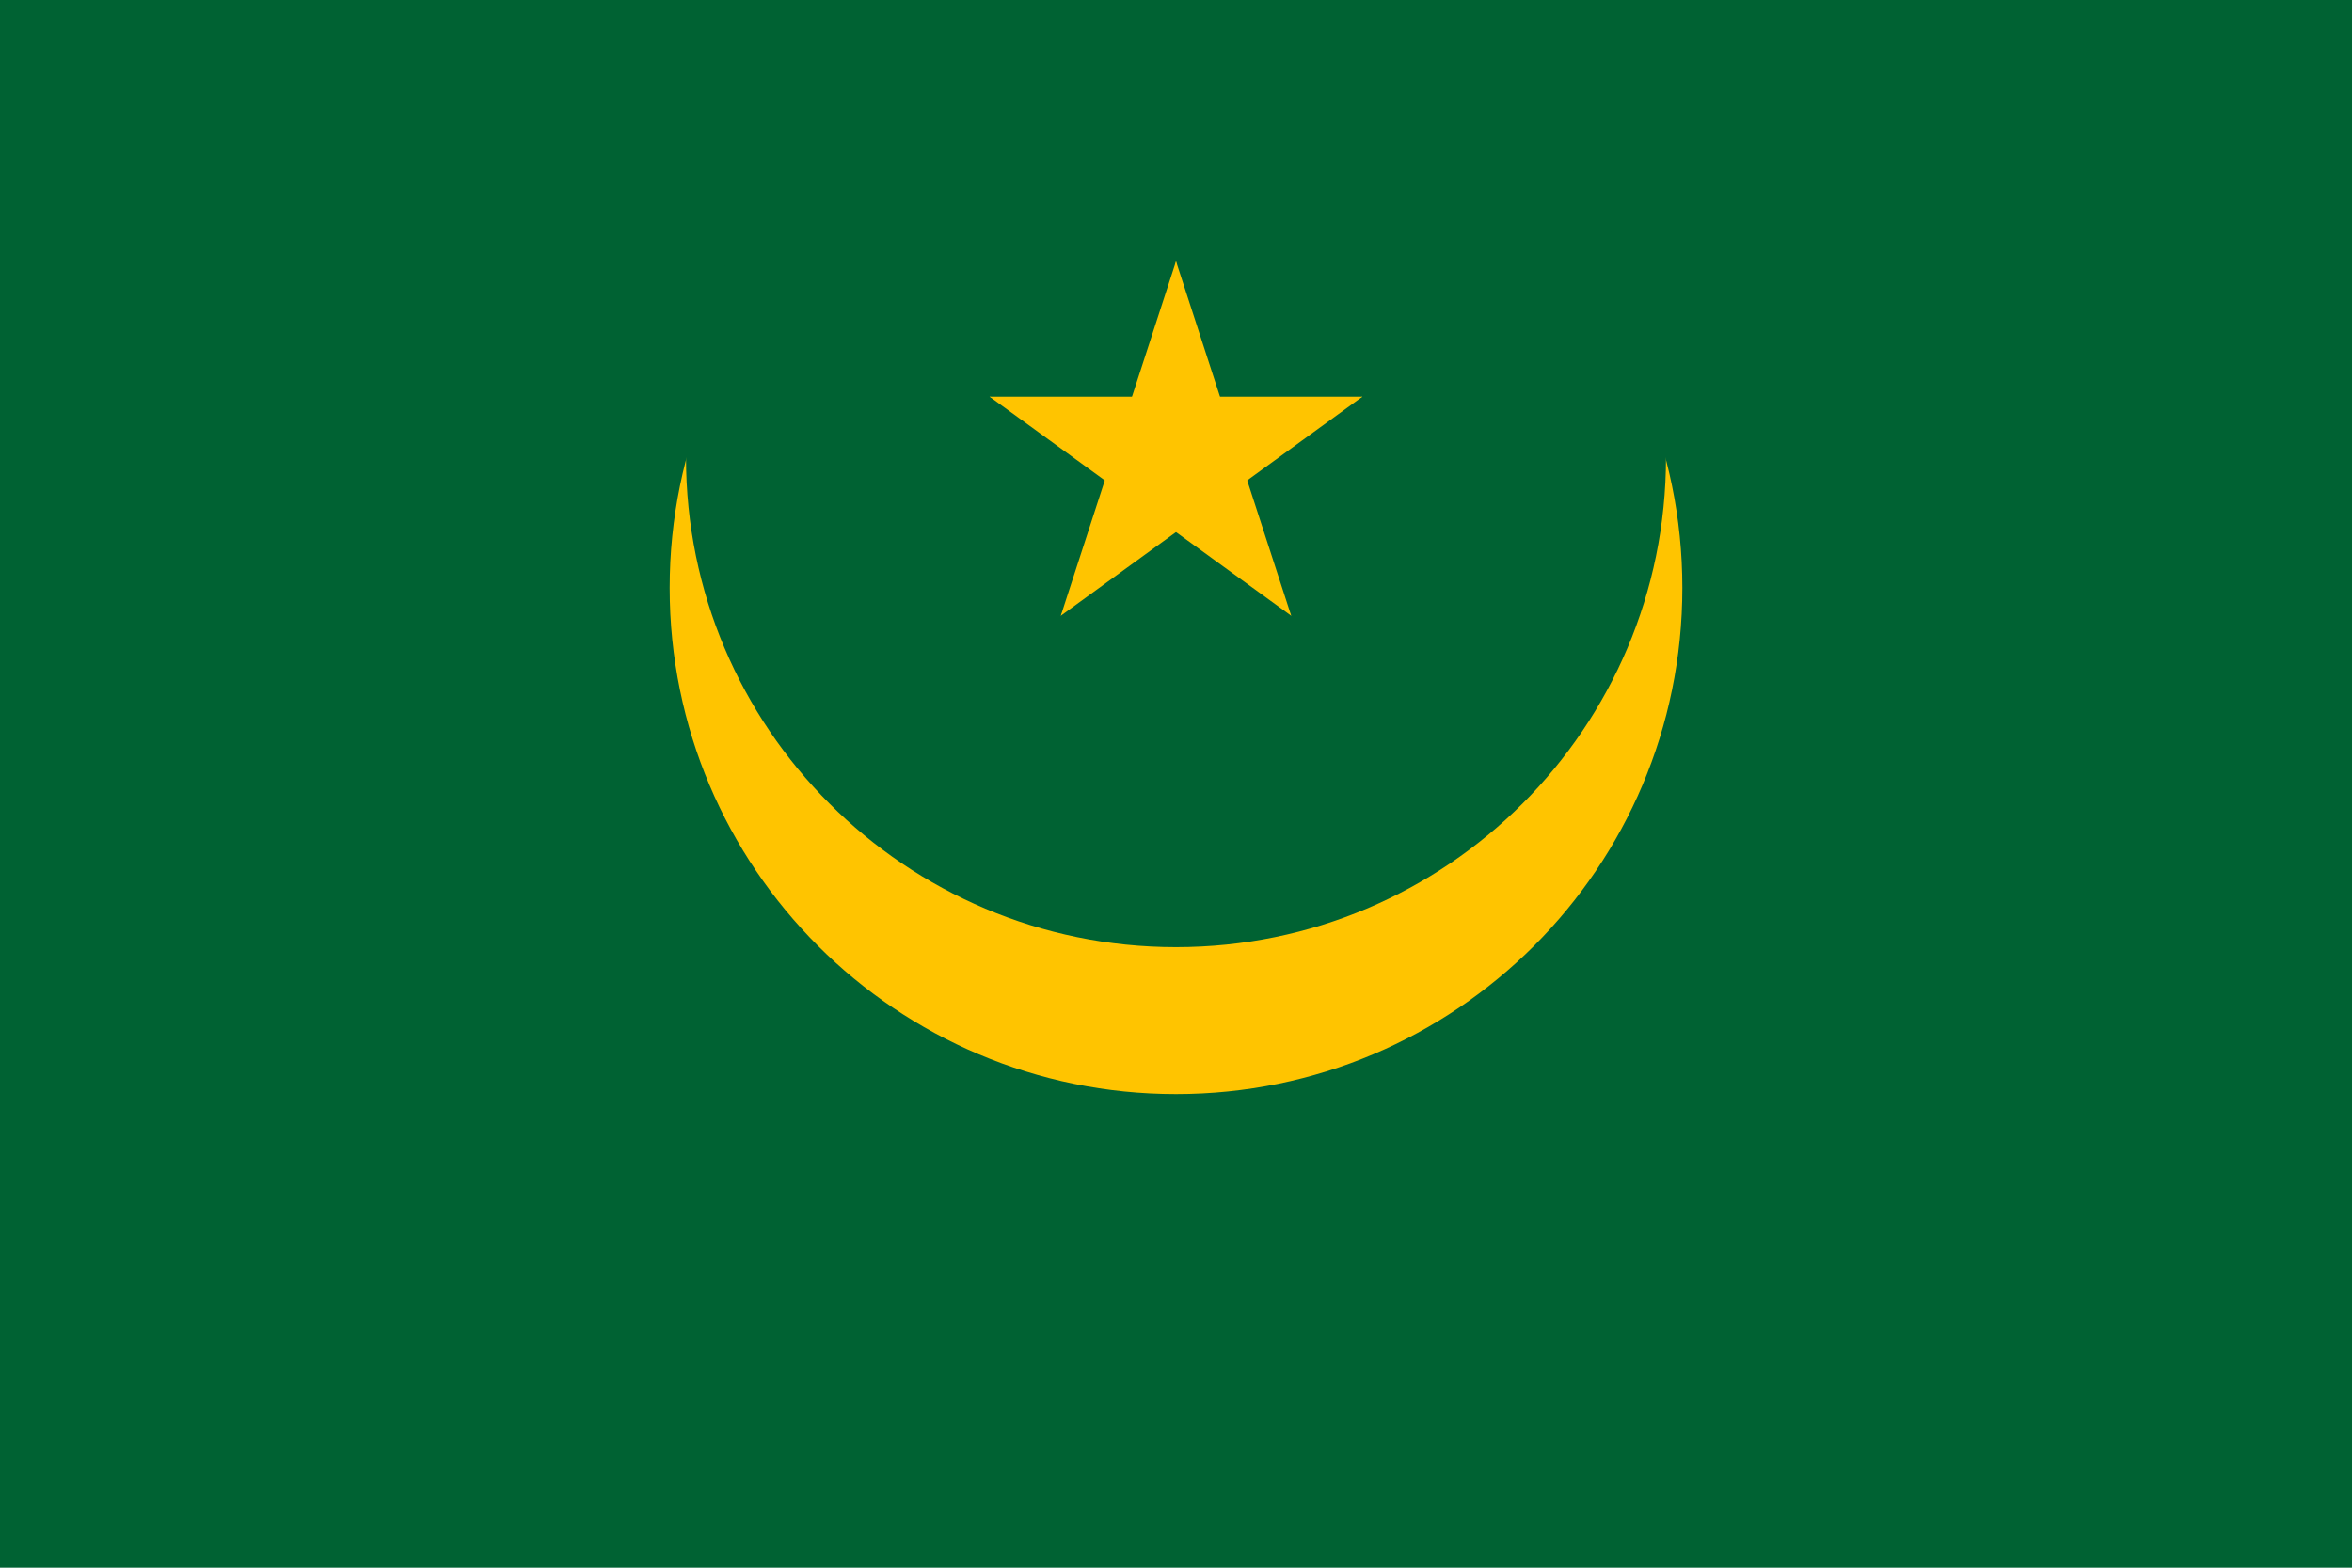
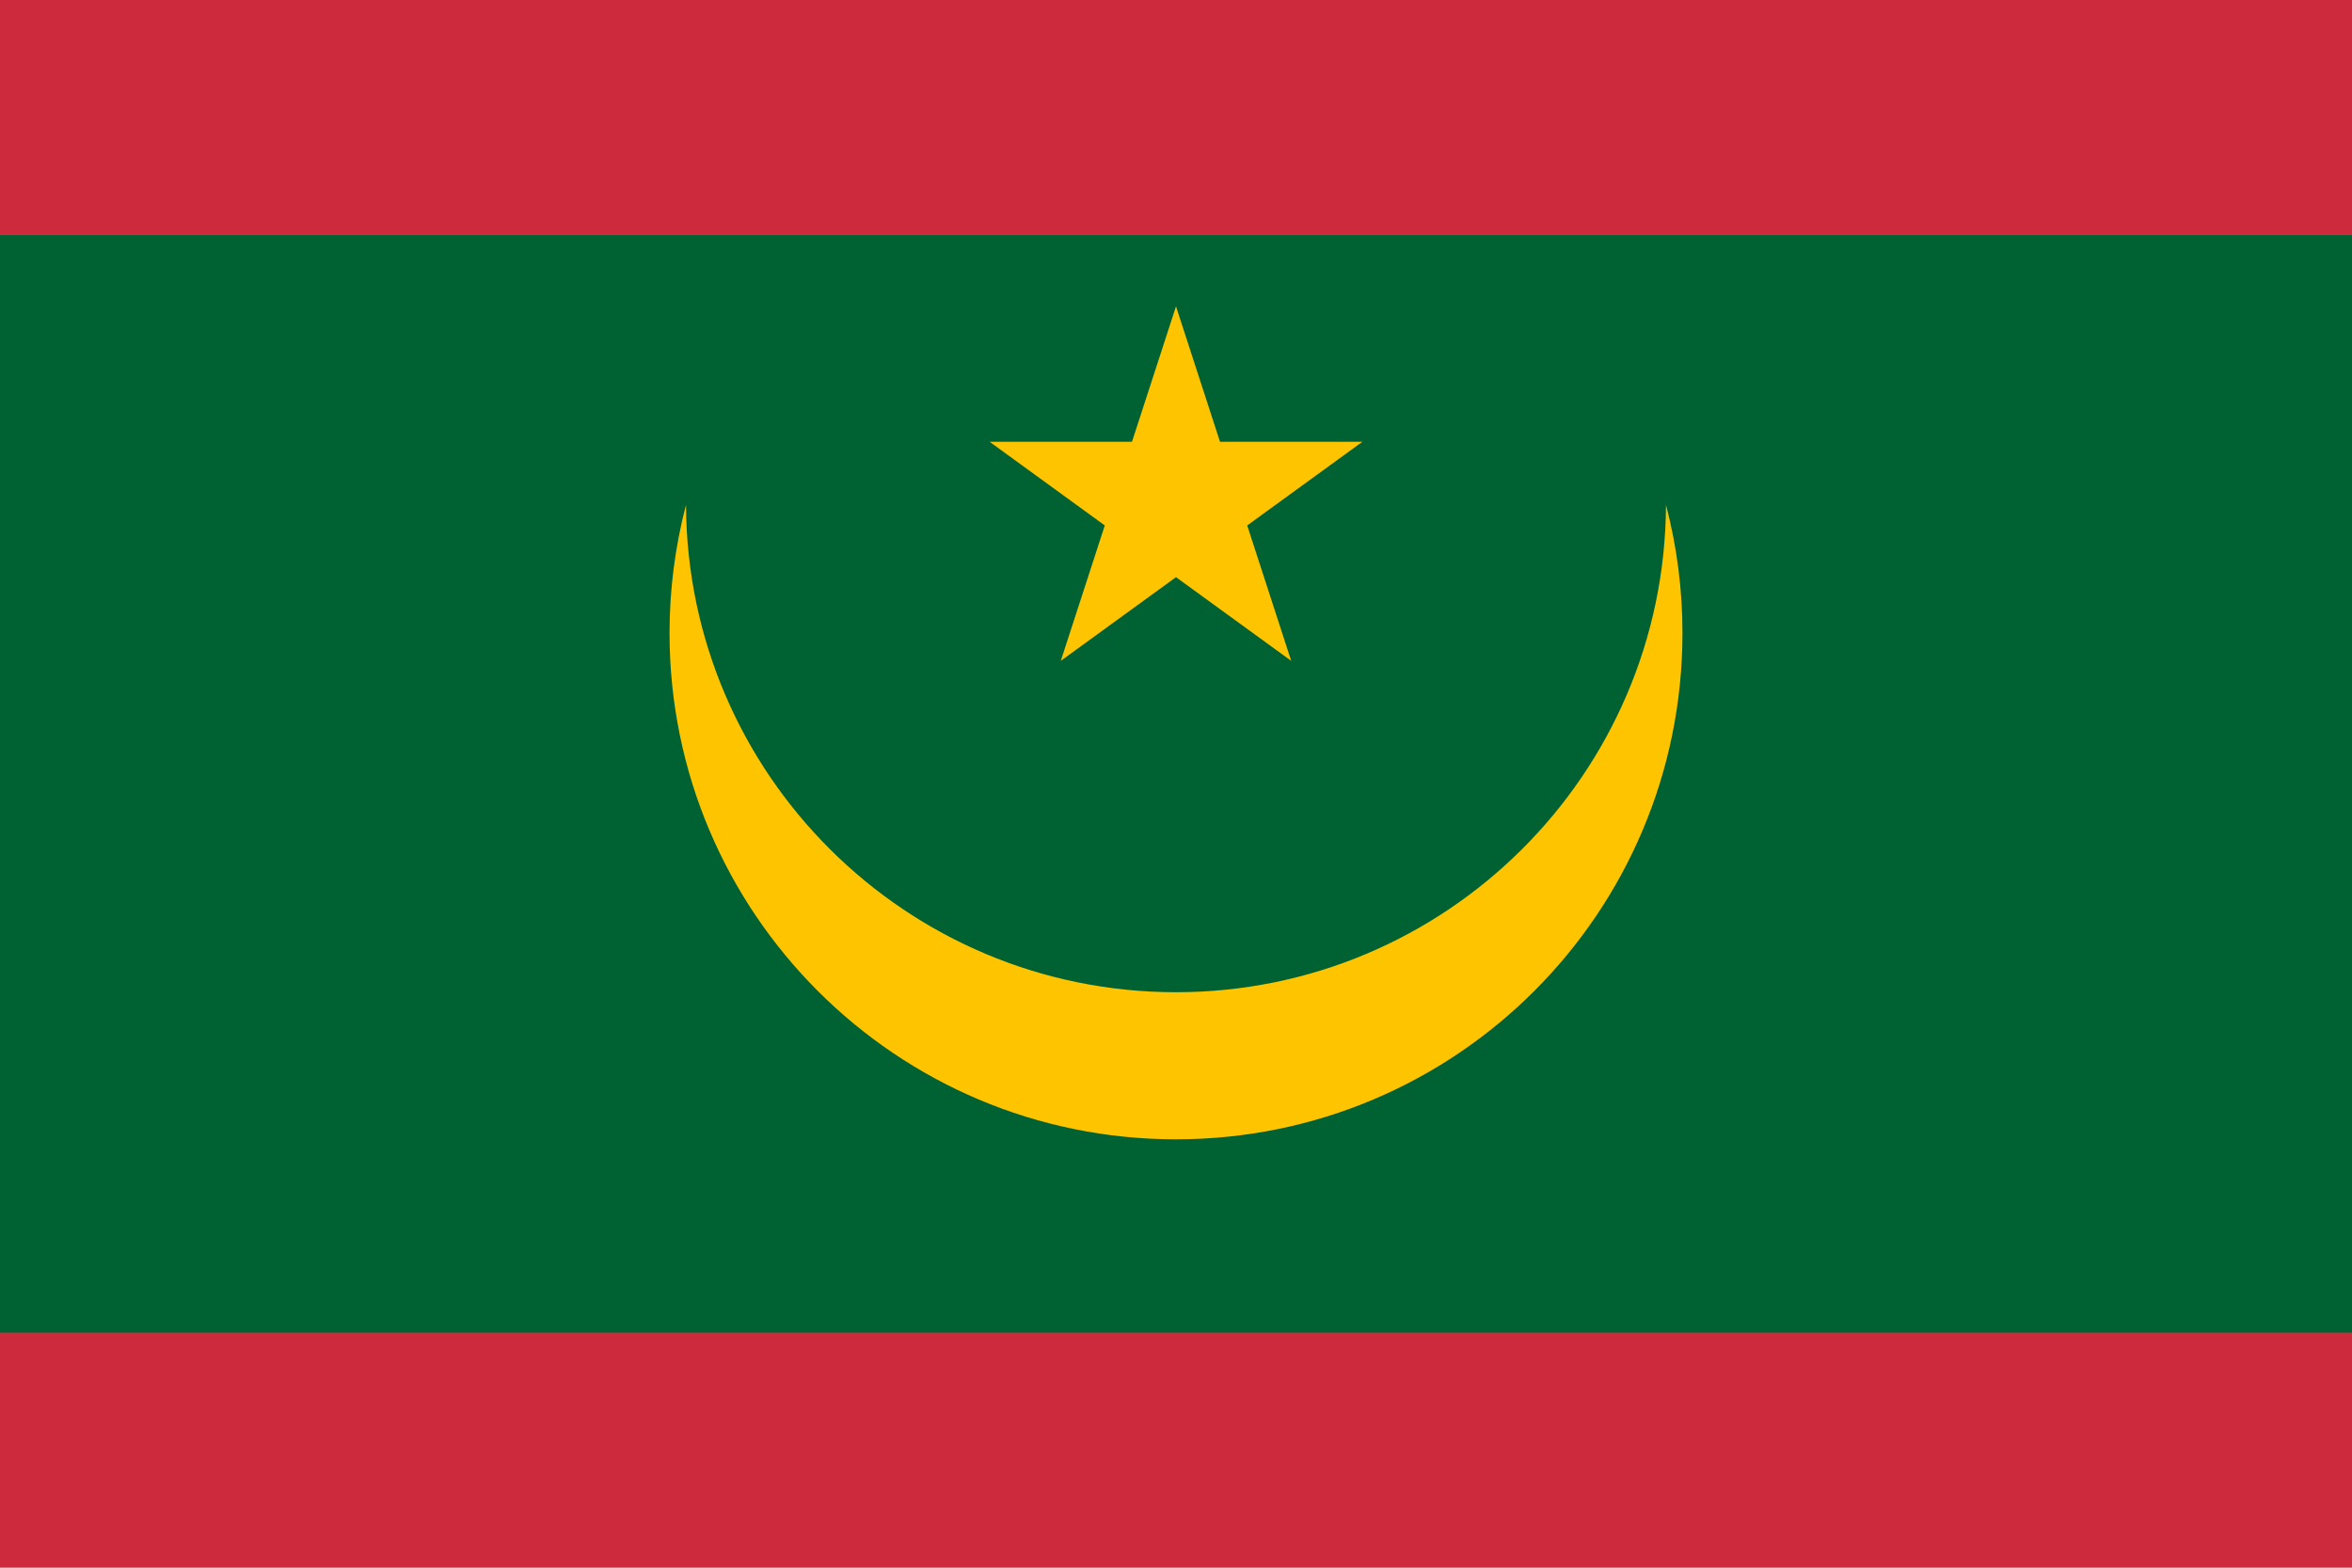
- <svg xmlns="http://www.w3.org/2000/svg" xmlns:xlink="http://www.w3.org/1999/xlink" viewBox="-72 -28 144 96">
-   <path fill="#006233" d="M-72-28H72v96H-72z" />
-   <circle cy="8" r="31" fill="#ffc400" />
-   <circle r="30" fill="#006233" />
-   <g id="b">
-     <path id="a" fill="#ffc400" d="M0-12L-3.708-.587l5.706 1.854" />
-     <use xlink:href="#a" transform="scale(-1 1)" />
-   </g>
-   <use xlink:href="#b" transform="rotate(72)" />
-   <use xlink:href="#b" transform="rotate(144)" />
-   <use xlink:href="#b" transform="rotate(216)" />
-   <use xlink:href="#b" transform="rotate(288)" />
+ <svg xmlns="http://www.w3.org/2000/svg" viewBox="-72 -28 144 96">
+   <path fill="#cd2a3e" d="M-72-28H72v96H-72z" />
+   <path fill="#006233" d="M-72-13.6H72v67.2H-72z" />
+   <path d="M30 2.92c-.08 16.496-13.488 29.84-30 29.84S-29.92 19.416-30 2.92a30.973 30.973 0 0 0-1.008 7.84c0 17.12 13.872 31.008 31.008 31.008S31.008 27.896 31.008 10.76A30.88 30.88 0 0 0 30 2.92z" class="st1" fill="#ffc400" />
+   <path d="M0-9.24L-2.694-.949h-8.719l7.053 5.126-2.693 8.291L0 7.344l7.053 5.124L4.36 4.177l7.053-5.125H2.694z" fill="#ffc400" />
</svg>
